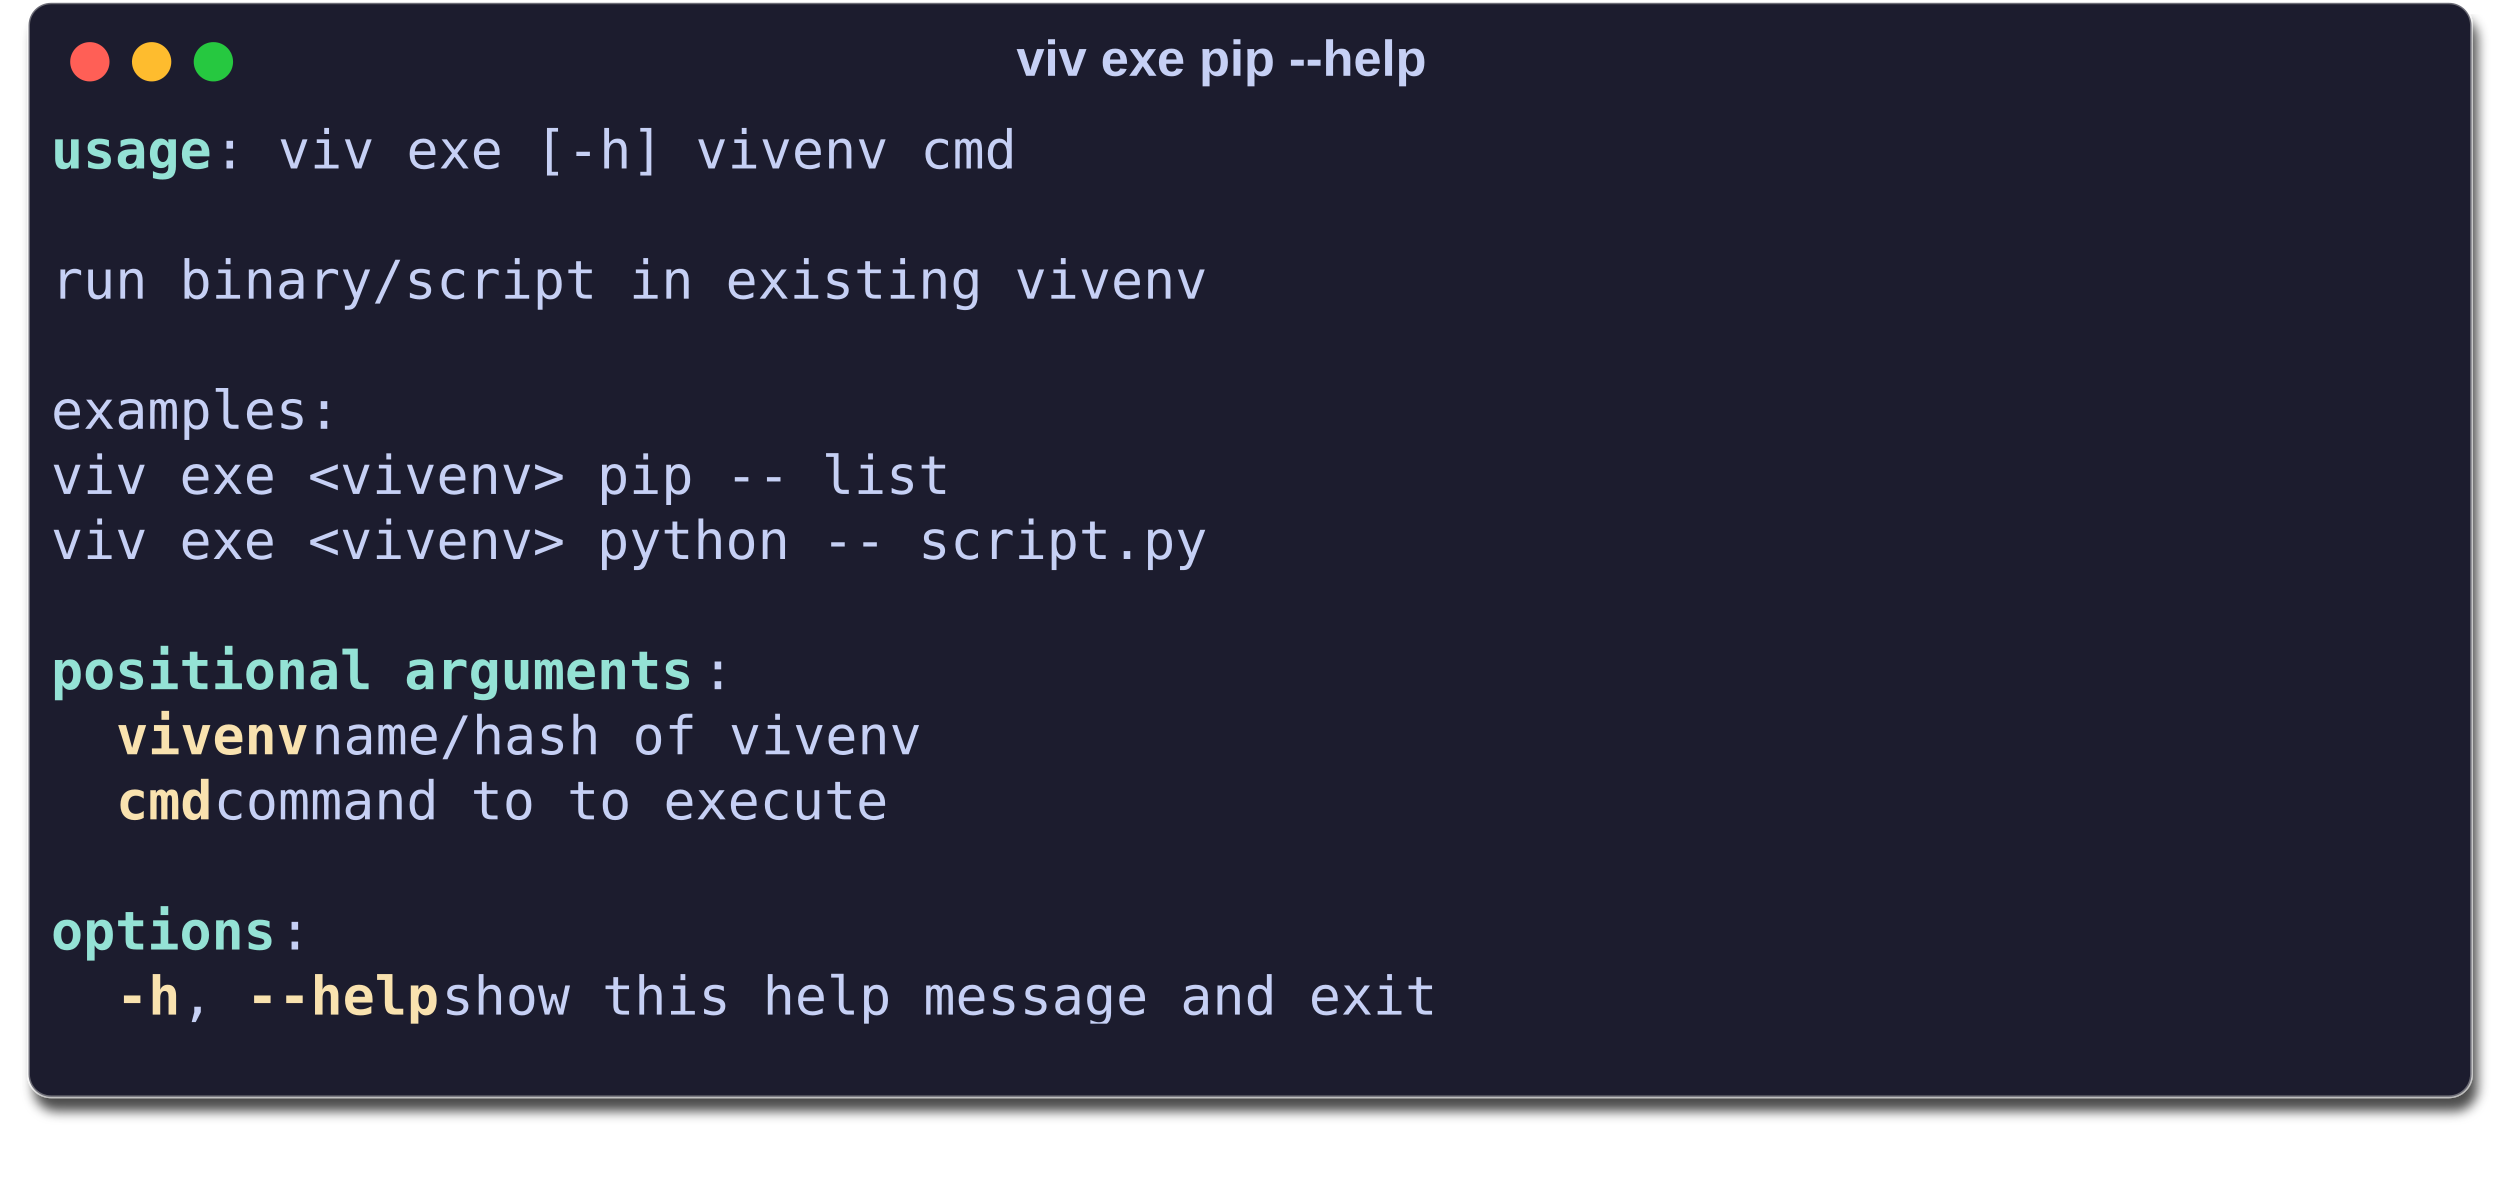
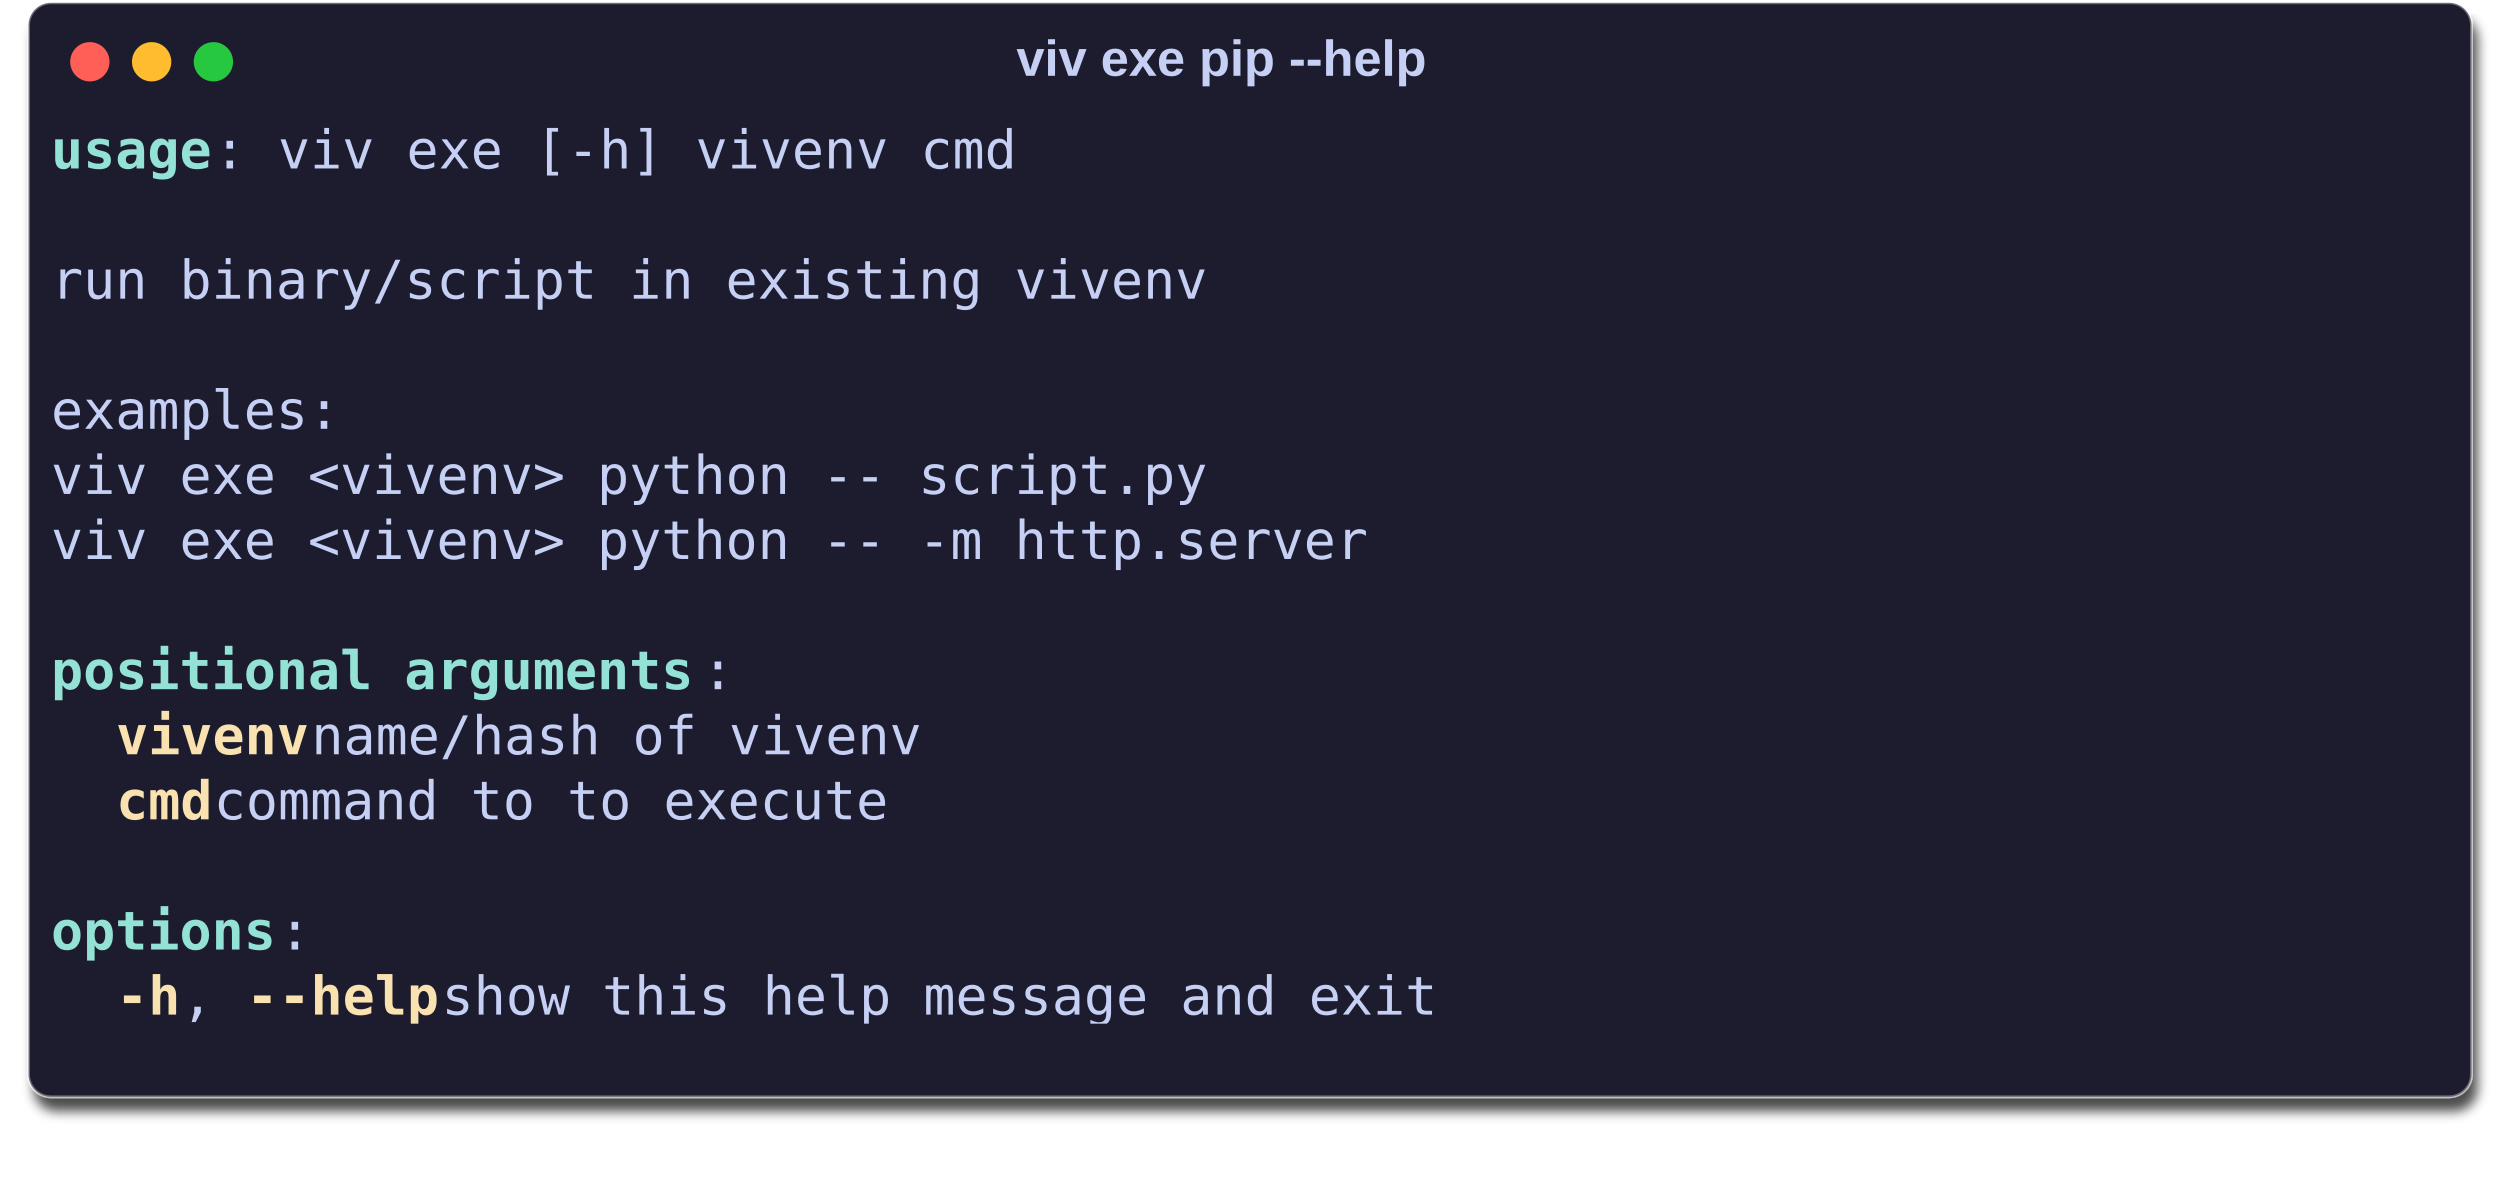
<svg xmlns="http://www.w3.org/2000/svg" class="rich-terminal shadow" viewBox="0 0 890.333 423.933">
  <style>

    @font-face {
        font-family: "Fira Code";
        src: local("FiraCode-Regular"),
                url("https://cdnjs.cloudflare.com/ajax/libs/firacode/6.2.0/woff2/FiraCode-Regular.woff2") format("woff2"),
                url("https://cdnjs.cloudflare.com/ajax/libs/firacode/6.2.0/woff/FiraCode-Regular.woff") format("woff");
        font-style: normal;
        font-weight: 400;
    }
    @font-face {
        font-family: "Fira Code";
        src: local("FiraCode-Bold"),
                url("https://cdnjs.cloudflare.com/ajax/libs/firacode/6.2.0/woff2/FiraCode-Bold.woff2") format("woff2"),
                url("https://cdnjs.cloudflare.com/ajax/libs/firacode/6.2.0/woff/FiraCode-Bold.woff") format("woff");
        font-style: bold;
        font-weight: 700;
    }

-     .terminal-1793440407-matrix {
+     .terminal-3354443635-matrix {
        font-family: Fira Code, monospace;
        font-size: 20px;
        line-height: 24.4px;
        font-variant-east-asian: full-width;
    }

-     .terminal-1793440407-title {
+     .terminal-3354443635-title {
        font-size: 18px;
        font-weight: bold;
        font-family: arial;
    }

    .shadow {
        -webkit-filter: drop-shadow( 2px 5px 2px rgba(0, 0, 0, .7));
        filter: drop-shadow( 2px 5px 2px rgba(0, 0, 0, .7));
    }
-     .terminal-1793440407-r1 { fill: #94e2d5;font-weight: bold }
- .terminal-1793440407-r2 { fill: #c6d0f5 }
- .terminal-1793440407-r3 { fill: #f9e2af;font-weight: bold }
+     .terminal-3354443635-r1 { fill: #94e2d5;font-weight: bold }
+ .terminal-3354443635-r2 { fill: #c6d0f5 }
+ .terminal-3354443635-r3 { fill: #f9e2af;font-weight: bold }
    </style>
  <defs>
-     <clipPath id="terminal-1793440407-clip-terminal">
+     <clipPath id="terminal-3354443635-clip-terminal">
      <rect x="0" y="0" width="853.0" height="340.6" />
    </clipPath>
-     <clipPath id="terminal-1793440407-line-0">
+     <clipPath id="terminal-3354443635-line-0">
      <rect x="0" y="1.5" width="854" height="24.65" />
    </clipPath>
-     <clipPath id="terminal-1793440407-line-1">
+     <clipPath id="terminal-3354443635-line-1">
      <rect x="0" y="25.9" width="854" height="24.65" />
    </clipPath>
-     <clipPath id="terminal-1793440407-line-2">
+     <clipPath id="terminal-3354443635-line-2">
      <rect x="0" y="50.3" width="854" height="24.65" />
    </clipPath>
-     <clipPath id="terminal-1793440407-line-3">
+     <clipPath id="terminal-3354443635-line-3">
      <rect x="0" y="74.7" width="854" height="24.65" />
    </clipPath>
-     <clipPath id="terminal-1793440407-line-4">
+     <clipPath id="terminal-3354443635-line-4">
      <rect x="0" y="99.1" width="854" height="24.65" />
    </clipPath>
-     <clipPath id="terminal-1793440407-line-5">
+     <clipPath id="terminal-3354443635-line-5">
      <rect x="0" y="123.5" width="854" height="24.65" />
    </clipPath>
-     <clipPath id="terminal-1793440407-line-6">
+     <clipPath id="terminal-3354443635-line-6">
      <rect x="0" y="147.9" width="854" height="24.65" />
    </clipPath>
-     <clipPath id="terminal-1793440407-line-7">
+     <clipPath id="terminal-3354443635-line-7">
      <rect x="0" y="172.3" width="854" height="24.65" />
    </clipPath>
-     <clipPath id="terminal-1793440407-line-8">
+     <clipPath id="terminal-3354443635-line-8">
      <rect x="0" y="196.7" width="854" height="24.65" />
    </clipPath>
-     <clipPath id="terminal-1793440407-line-9">
+     <clipPath id="terminal-3354443635-line-9">
      <rect x="0" y="221.1" width="854" height="24.65" />
    </clipPath>
-     <clipPath id="terminal-1793440407-line-10">
+     <clipPath id="terminal-3354443635-line-10">
      <rect x="0" y="245.5" width="854" height="24.65" />
    </clipPath>
-     <clipPath id="terminal-1793440407-line-11">
+     <clipPath id="terminal-3354443635-line-11">
      <rect x="0" y="269.9" width="854" height="24.65" />
    </clipPath>
-     <clipPath id="terminal-1793440407-line-12">
+     <clipPath id="terminal-3354443635-line-12">
      <rect x="0" y="294.3" width="854" height="24.65" />
    </clipPath>
  </defs>
  <rect fill="#1e1e2e" stroke="rgba(255,255,255,0.35)" stroke-width="1" x="10.167" y="1" width="870" height="389.6" rx="8" />
-   <text class="terminal-1793440407-title" fill="#c6d0f5" text-anchor="middle" x="435" y="27">viv exe pip --help</text>
+   <text class="terminal-3354443635-title" fill="#c6d0f5" text-anchor="middle" x="435" y="27">viv exe pip --help</text>
  <g transform="translate(32,22)">
    <circle cx="0" cy="0" r="7" fill="#ff5f57" />
    <circle cx="22" cy="0" r="7" fill="#febc2e" />
    <circle cx="44" cy="0" r="7" fill="#28c840" />
  </g>
-   <g transform="translate(18.16667, 41) scale(.95)" clip-path="url(#terminal-1793440407-clip-terminal)">
-     <g class="terminal-1793440407-matrix">
-       <text class="terminal-1793440407-r1" x="0" y="20" textLength="61" clip-path="url(#terminal-1793440407-line-0)">usage</text>
-       <text class="terminal-1793440407-r2" x="61" y="20" textLength="305" clip-path="url(#terminal-1793440407-line-0)">: viv exe [-h] vivenv cmd</text>
-       <text class="terminal-1793440407-r2" x="854" y="20" textLength="12.2" clip-path="url(#terminal-1793440407-line-0)">
+   <g transform="translate(18.16667, 41) scale(.95)" clip-path="url(#terminal-3354443635-clip-terminal)">
+     <g class="terminal-3354443635-matrix">
+       <text class="terminal-3354443635-r1" x="0" y="20" textLength="61" clip-path="url(#terminal-3354443635-line-0)">usage</text>
+       <text class="terminal-3354443635-r2" x="61" y="20" textLength="305" clip-path="url(#terminal-3354443635-line-0)">: viv exe [-h] vivenv cmd</text>
+       <text class="terminal-3354443635-r2" x="854" y="20" textLength="12.2" clip-path="url(#terminal-3354443635-line-0)">
</text>
-       <text class="terminal-1793440407-r2" x="854" y="44.4" textLength="12.2" clip-path="url(#terminal-1793440407-line-1)">
+       <text class="terminal-3354443635-r2" x="854" y="44.4" textLength="12.2" clip-path="url(#terminal-3354443635-line-1)">
</text>
-       <text class="terminal-1793440407-r2" x="0" y="68.8" textLength="439.2" clip-path="url(#terminal-1793440407-line-2)">run binary/script in existing vivenv</text>
-       <text class="terminal-1793440407-r2" x="854" y="68.8" textLength="12.2" clip-path="url(#terminal-1793440407-line-2)">
+       <text class="terminal-3354443635-r2" x="0" y="68.8" textLength="439.2" clip-path="url(#terminal-3354443635-line-2)">run binary/script in existing vivenv</text>
+       <text class="terminal-3354443635-r2" x="854" y="68.8" textLength="12.2" clip-path="url(#terminal-3354443635-line-2)">
</text>
-       <text class="terminal-1793440407-r2" x="854" y="93.2" textLength="12.2" clip-path="url(#terminal-1793440407-line-3)">
+       <text class="terminal-3354443635-r2" x="854" y="93.2" textLength="12.2" clip-path="url(#terminal-3354443635-line-3)">
</text>
-       <text class="terminal-1793440407-r2" x="0" y="117.6" textLength="109.8" clip-path="url(#terminal-1793440407-line-4)">examples:</text>
-       <text class="terminal-1793440407-r2" x="854" y="117.6" textLength="12.2" clip-path="url(#terminal-1793440407-line-4)">
+       <text class="terminal-3354443635-r2" x="0" y="117.6" textLength="109.8" clip-path="url(#terminal-3354443635-line-4)">examples:</text>
+       <text class="terminal-3354443635-r2" x="854" y="117.6" textLength="12.2" clip-path="url(#terminal-3354443635-line-4)">
</text>
-       <text class="terminal-1793440407-r2" x="0" y="142" textLength="390.4" clip-path="url(#terminal-1793440407-line-5)">    viv exe &lt;vivenv&gt; pip -- list</text>
-       <text class="terminal-1793440407-r2" x="854" y="142" textLength="12.2" clip-path="url(#terminal-1793440407-line-5)">
+       <text class="terminal-3354443635-r2" x="0" y="142" textLength="488" clip-path="url(#terminal-3354443635-line-5)">    viv exe &lt;vivenv&gt; python -- script.py</text>
+       <text class="terminal-3354443635-r2" x="854" y="142" textLength="12.2" clip-path="url(#terminal-3354443635-line-5)">
</text>
-       <text class="terminal-1793440407-r2" x="0" y="166.4" textLength="488" clip-path="url(#terminal-1793440407-line-6)">    viv exe &lt;vivenv&gt; python -- script.py</text>
-       <text class="terminal-1793440407-r2" x="854" y="166.4" textLength="12.2" clip-path="url(#terminal-1793440407-line-6)">
+       <text class="terminal-3354443635-r2" x="0" y="166.4" textLength="549" clip-path="url(#terminal-3354443635-line-6)">    viv exe &lt;vivenv&gt; python -- -m http.server</text>
+       <text class="terminal-3354443635-r2" x="854" y="166.4" textLength="12.2" clip-path="url(#terminal-3354443635-line-6)">
</text>
-       <text class="terminal-1793440407-r2" x="854" y="190.8" textLength="12.2" clip-path="url(#terminal-1793440407-line-7)">
+       <text class="terminal-3354443635-r2" x="854" y="190.8" textLength="12.2" clip-path="url(#terminal-3354443635-line-7)">
</text>
-       <text class="terminal-1793440407-r1" x="0" y="215.2" textLength="244" clip-path="url(#terminal-1793440407-line-8)">positional arguments</text>
-       <text class="terminal-1793440407-r2" x="244" y="215.2" textLength="12.2" clip-path="url(#terminal-1793440407-line-8)">:</text>
-       <text class="terminal-1793440407-r2" x="854" y="215.2" textLength="12.2" clip-path="url(#terminal-1793440407-line-8)">
+       <text class="terminal-3354443635-r1" x="0" y="215.2" textLength="244" clip-path="url(#terminal-3354443635-line-8)">positional arguments</text>
+       <text class="terminal-3354443635-r2" x="244" y="215.2" textLength="12.2" clip-path="url(#terminal-3354443635-line-8)">:</text>
+       <text class="terminal-3354443635-r2" x="854" y="215.2" textLength="12.2" clip-path="url(#terminal-3354443635-line-8)">
</text>
-       <text class="terminal-1793440407-r3" x="24.4" y="239.6" textLength="73.2" clip-path="url(#terminal-1793440407-line-9)">vivenv</text>
-       <text class="terminal-1793440407-r2" x="97.6" y="239.6" textLength="329.4" clip-path="url(#terminal-1793440407-line-9)">        name/hash of vivenv</text>
-       <text class="terminal-1793440407-r2" x="854" y="239.6" textLength="12.2" clip-path="url(#terminal-1793440407-line-9)">
+       <text class="terminal-3354443635-r3" x="24.4" y="239.6" textLength="73.2" clip-path="url(#terminal-3354443635-line-9)">vivenv</text>
+       <text class="terminal-3354443635-r2" x="97.6" y="239.6" textLength="329.4" clip-path="url(#terminal-3354443635-line-9)">        name/hash of vivenv</text>
+       <text class="terminal-3354443635-r2" x="854" y="239.6" textLength="12.2" clip-path="url(#terminal-3354443635-line-9)">
</text>
-       <text class="terminal-1793440407-r3" x="24.4" y="264" textLength="36.6" clip-path="url(#terminal-1793440407-line-10)">cmd</text>
-       <text class="terminal-1793440407-r2" x="61" y="264" textLength="390.4" clip-path="url(#terminal-1793440407-line-10)">           command to to execute</text>
-       <text class="terminal-1793440407-r2" x="854" y="264" textLength="12.2" clip-path="url(#terminal-1793440407-line-10)">
+       <text class="terminal-3354443635-r3" x="24.4" y="264" textLength="36.6" clip-path="url(#terminal-3354443635-line-10)">cmd</text>
+       <text class="terminal-3354443635-r2" x="61" y="264" textLength="390.4" clip-path="url(#terminal-3354443635-line-10)">           command to to execute</text>
+       <text class="terminal-3354443635-r2" x="854" y="264" textLength="12.2" clip-path="url(#terminal-3354443635-line-10)">
</text>
-       <text class="terminal-1793440407-r2" x="854" y="288.4" textLength="12.2" clip-path="url(#terminal-1793440407-line-11)">
+       <text class="terminal-3354443635-r2" x="854" y="288.4" textLength="12.2" clip-path="url(#terminal-3354443635-line-11)">
</text>
-       <text class="terminal-1793440407-r1" x="0" y="312.8" textLength="85.4" clip-path="url(#terminal-1793440407-line-12)">options</text>
-       <text class="terminal-1793440407-r2" x="85.4" y="312.8" textLength="12.2" clip-path="url(#terminal-1793440407-line-12)">:</text>
-       <text class="terminal-1793440407-r2" x="854" y="312.8" textLength="12.2" clip-path="url(#terminal-1793440407-line-12)">
+       <text class="terminal-3354443635-r1" x="0" y="312.8" textLength="85.4" clip-path="url(#terminal-3354443635-line-12)">options</text>
+       <text class="terminal-3354443635-r2" x="85.4" y="312.8" textLength="12.2" clip-path="url(#terminal-3354443635-line-12)">:</text>
+       <text class="terminal-3354443635-r2" x="854" y="312.8" textLength="12.2" clip-path="url(#terminal-3354443635-line-12)">
</text>
-       <text class="terminal-1793440407-r3" x="24.4" y="337.2" textLength="24.4" clip-path="url(#terminal-1793440407-line-13)">-h</text>
-       <text class="terminal-1793440407-r2" x="48.8" y="337.2" textLength="24.4" clip-path="url(#terminal-1793440407-line-13)">, </text>
-       <text class="terminal-1793440407-r3" x="73.2" y="337.2" textLength="73.2" clip-path="url(#terminal-1793440407-line-13)">--help</text>
-       <text class="terminal-1793440407-r2" x="146.4" y="337.2" textLength="427" clip-path="url(#terminal-1793440407-line-13)">    show this help message and exit</text>
-       <text class="terminal-1793440407-r2" x="854" y="337.2" textLength="12.2" clip-path="url(#terminal-1793440407-line-13)">
+       <text class="terminal-3354443635-r3" x="24.4" y="337.2" textLength="24.4" clip-path="url(#terminal-3354443635-line-13)">-h</text>
+       <text class="terminal-3354443635-r2" x="48.8" y="337.2" textLength="24.4" clip-path="url(#terminal-3354443635-line-13)">, </text>
+       <text class="terminal-3354443635-r3" x="73.2" y="337.2" textLength="73.2" clip-path="url(#terminal-3354443635-line-13)">--help</text>
+       <text class="terminal-3354443635-r2" x="146.4" y="337.2" textLength="427" clip-path="url(#terminal-3354443635-line-13)">    show this help message and exit</text>
+       <text class="terminal-3354443635-r2" x="854" y="337.2" textLength="12.2" clip-path="url(#terminal-3354443635-line-13)">
</text>
    </g>
  </g>
</svg>
